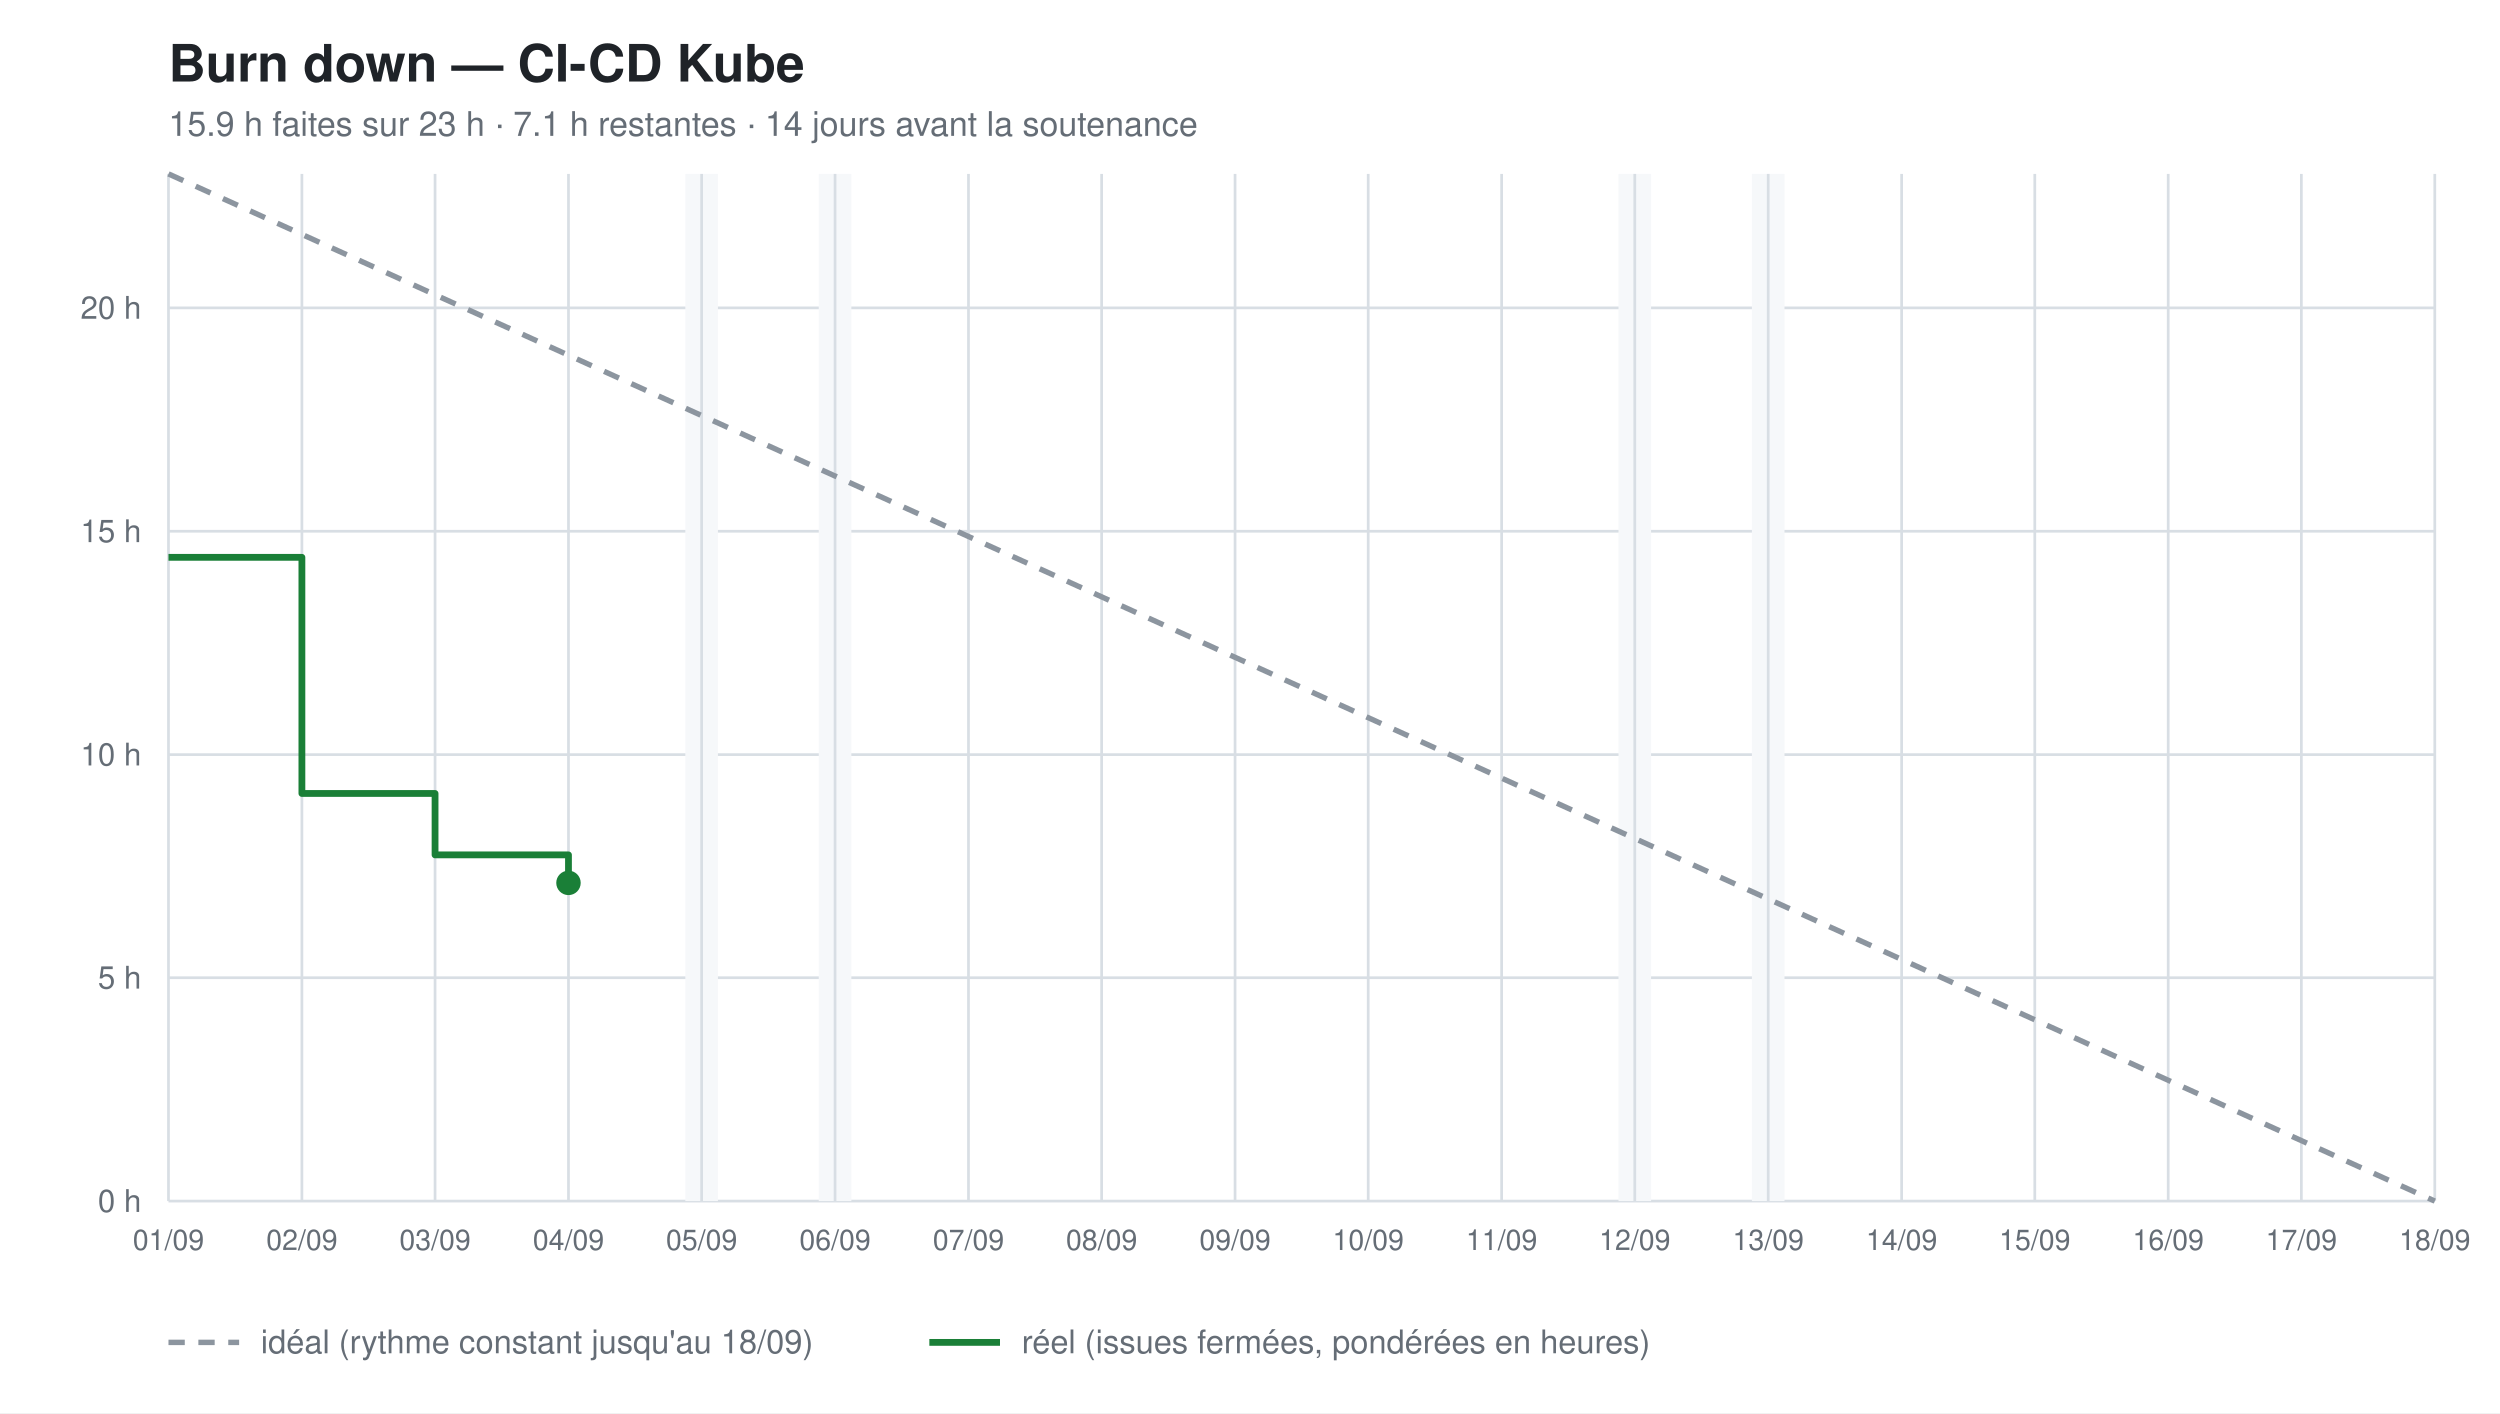
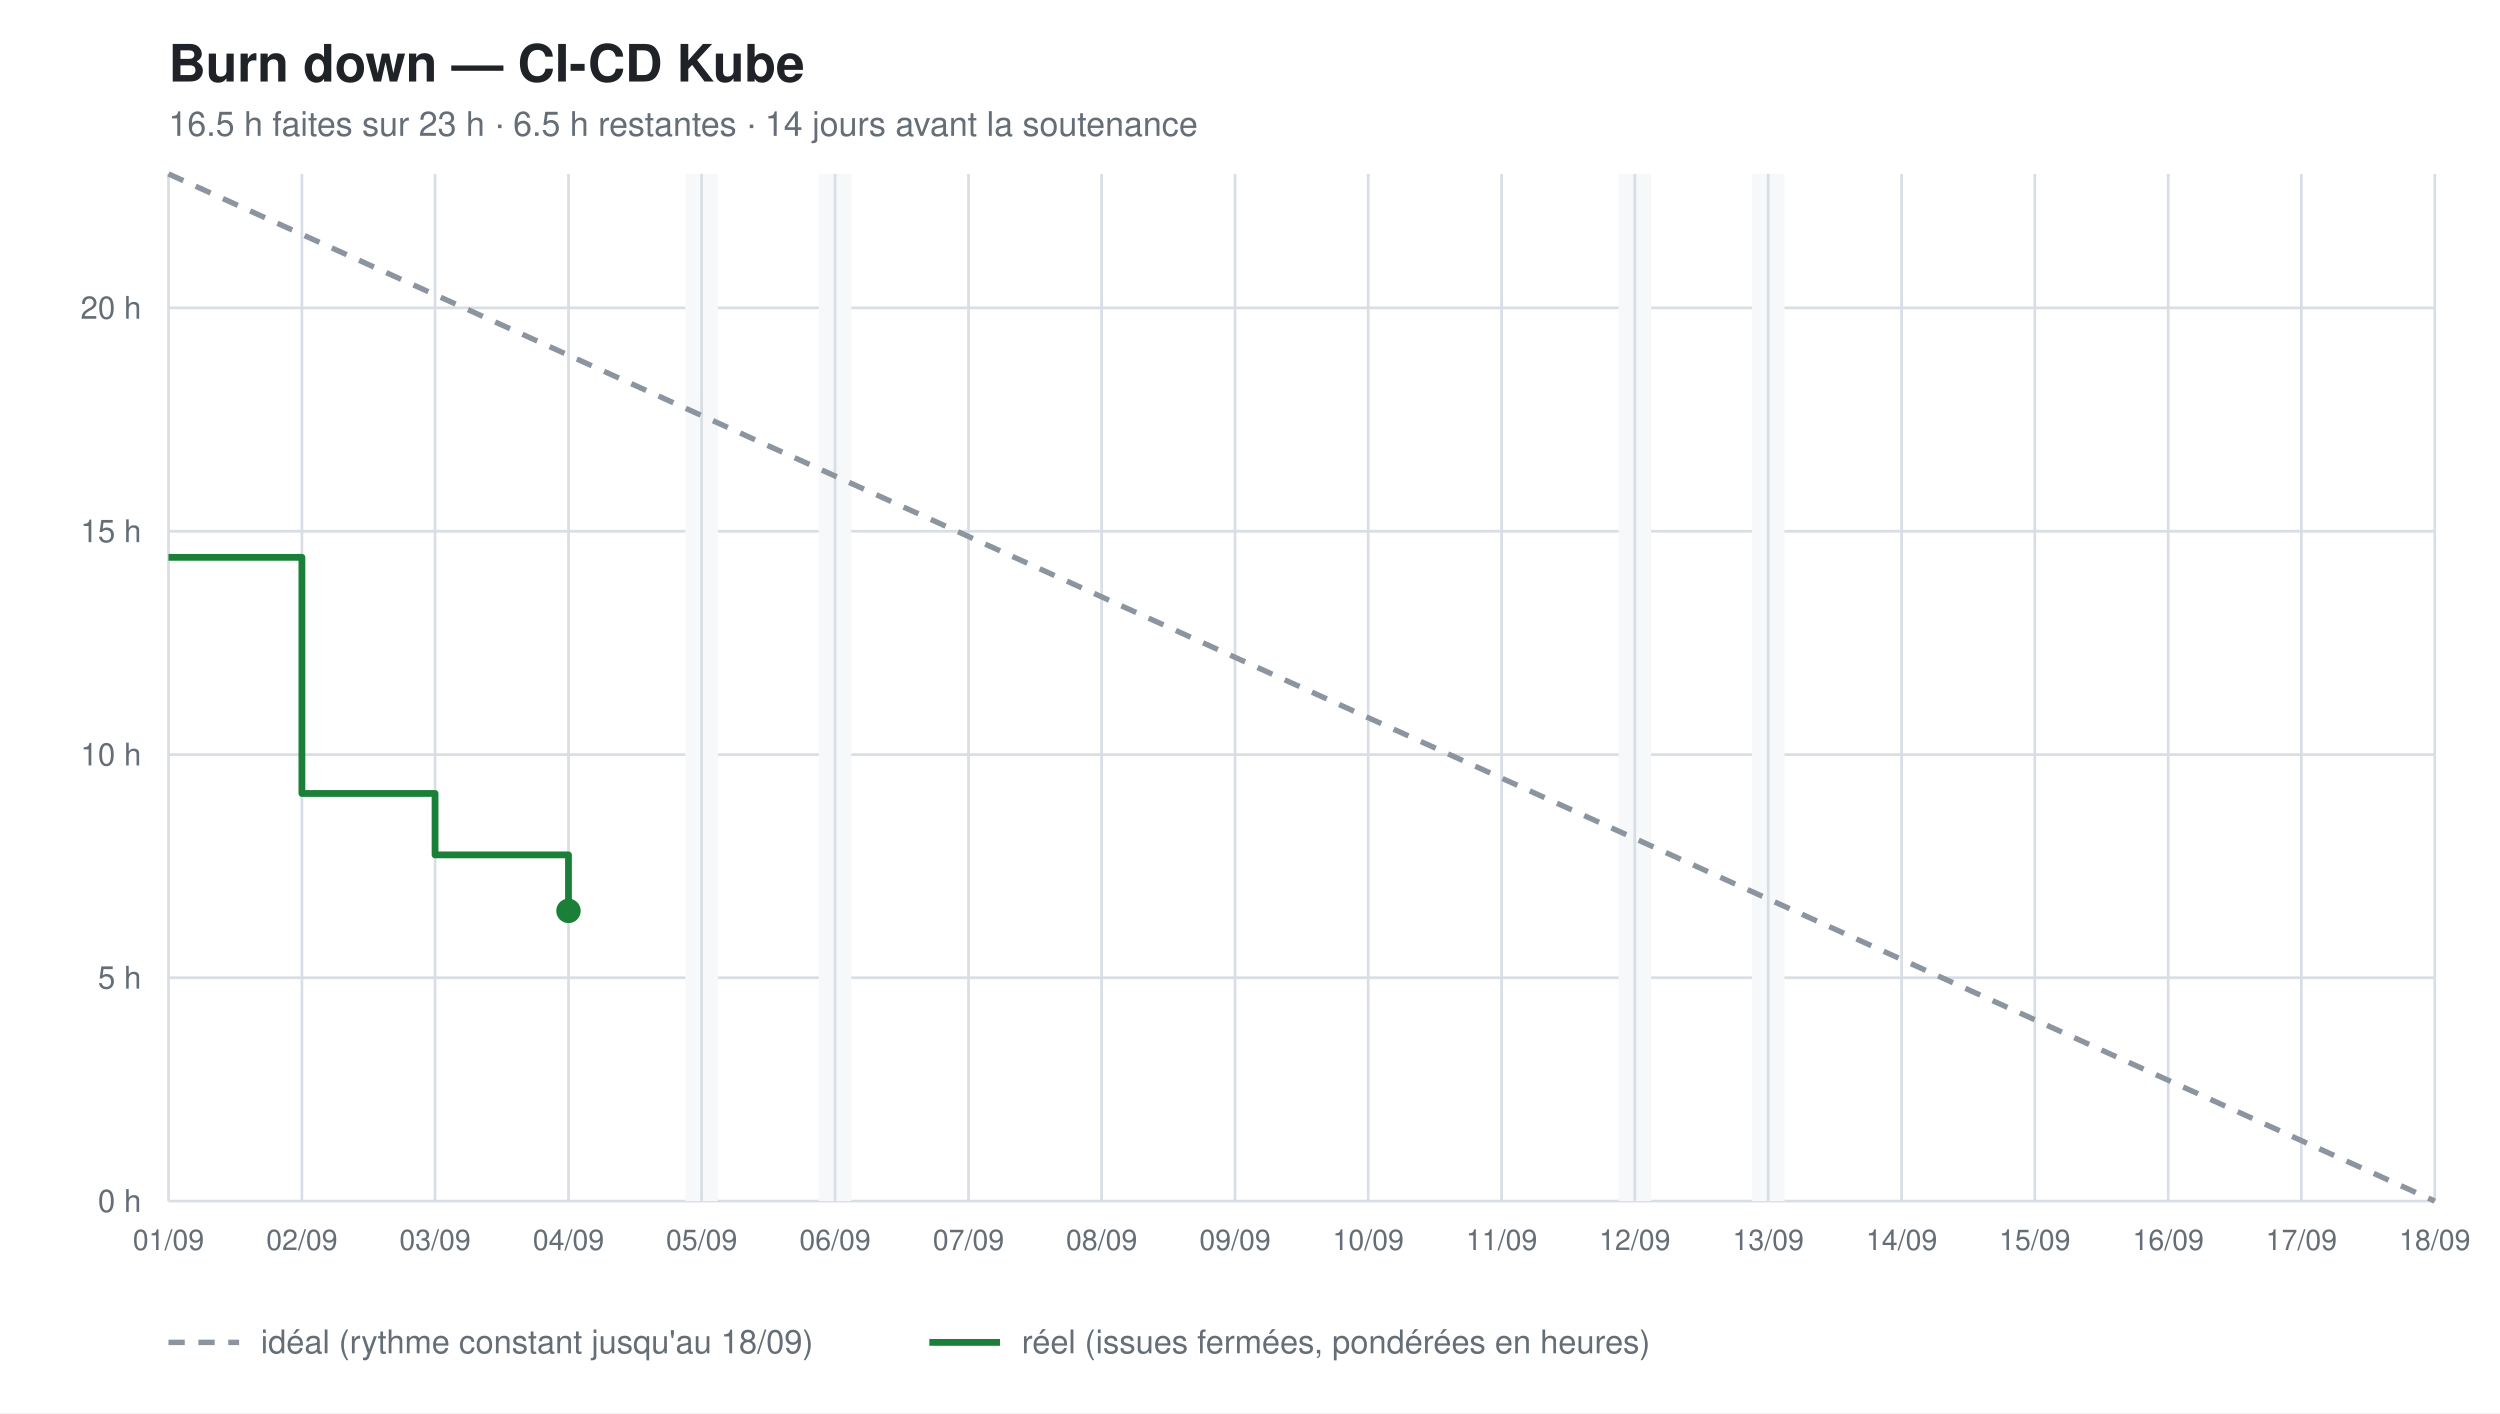
<svg xmlns="http://www.w3.org/2000/svg" width="920" height="520" viewBox="0 0 920 520" font-family="Segoe UI, Helvetica, Arial, sans-serif">
  <rect width="920" height="520" fill="#ffffff" />
  <text x="62" y="30" font-size="19" font-weight="600" fill="#1f2328">Burn down — CI-CD Kube</text>
-   <text x="62" y="50" font-size="12.5" fill="#656d76">15.9 h faites sur 23 h · 7.1 h restantes · 14 jours avant la soutenance</text>
+   <text x="62" y="50" font-size="12.5" fill="#656d76">16.5 h faites sur 23 h · 6.5 h restantes · 14 jours avant la soutenance</text>
  <line x1="62" y1="442.0" x2="896" y2="442.0" stroke="#d8dee4" stroke-width="1" />
  <text x="52" y="446.0" font-size="11.5" fill="#656d76" text-anchor="end">0 h</text>
  <line x1="62" y1="359.8" x2="896" y2="359.8" stroke="#d8dee4" stroke-width="1" />
  <text x="52" y="363.8" font-size="11.5" fill="#656d76" text-anchor="end">5 h</text>
  <line x1="62" y1="277.7" x2="896" y2="277.7" stroke="#d8dee4" stroke-width="1" />
  <text x="52" y="281.7" font-size="11.5" fill="#656d76" text-anchor="end">10 h</text>
  <line x1="62" y1="195.5" x2="896" y2="195.5" stroke="#d8dee4" stroke-width="1" />
  <text x="52" y="199.5" font-size="11.5" fill="#656d76" text-anchor="end">15 h</text>
  <line x1="62" y1="113.3" x2="896" y2="113.3" stroke="#d8dee4" stroke-width="1" />
  <text x="52" y="117.3" font-size="11.5" fill="#656d76" text-anchor="end">20 h</text>
  <line x1="62.0" y1="64" x2="62.0" y2="442" stroke="#d8dee4" stroke-width="1" />
  <text x="62.0" y="460" font-size="10.5" fill="#656d76" text-anchor="middle">01/09</text>
  <line x1="111.1" y1="64" x2="111.1" y2="442" stroke="#d8dee4" stroke-width="1" />
  <text x="111.1" y="460" font-size="10.5" fill="#656d76" text-anchor="middle">02/09</text>
  <line x1="160.1" y1="64" x2="160.1" y2="442" stroke="#d8dee4" stroke-width="1" />
  <text x="160.1" y="460" font-size="10.5" fill="#656d76" text-anchor="middle">03/09</text>
  <line x1="209.2" y1="64" x2="209.2" y2="442" stroke="#d8dee4" stroke-width="1" />
  <text x="209.2" y="460" font-size="10.5" fill="#656d76" text-anchor="middle">04/09</text>
  <rect x="252.2" y="64" width="12" height="378" fill="#f6f8fa" />
  <line x1="258.2" y1="64" x2="258.2" y2="442" stroke="#d8dee4" stroke-width="1" />
  <text x="258.2" y="460" font-size="10.5" fill="#656d76" text-anchor="middle">05/09</text>
  <rect x="301.3" y="64" width="12" height="378" fill="#f6f8fa" />
  <line x1="307.3" y1="64" x2="307.3" y2="442" stroke="#d8dee4" stroke-width="1" />
  <text x="307.3" y="460" font-size="10.5" fill="#656d76" text-anchor="middle">06/09</text>
  <line x1="356.4" y1="64" x2="356.4" y2="442" stroke="#d8dee4" stroke-width="1" />
  <text x="356.4" y="460" font-size="10.5" fill="#656d76" text-anchor="middle">07/09</text>
  <line x1="405.4" y1="64" x2="405.4" y2="442" stroke="#d8dee4" stroke-width="1" />
  <text x="405.4" y="460" font-size="10.5" fill="#656d76" text-anchor="middle">08/09</text>
  <line x1="454.5" y1="64" x2="454.5" y2="442" stroke="#d8dee4" stroke-width="1" />
  <text x="454.5" y="460" font-size="10.5" fill="#656d76" text-anchor="middle">09/09</text>
  <line x1="503.5" y1="64" x2="503.5" y2="442" stroke="#d8dee4" stroke-width="1" />
  <text x="503.5" y="460" font-size="10.5" fill="#656d76" text-anchor="middle">10/09</text>
  <line x1="552.6" y1="64" x2="552.6" y2="442" stroke="#d8dee4" stroke-width="1" />
  <text x="552.6" y="460" font-size="10.5" fill="#656d76" text-anchor="middle">11/09</text>
  <rect x="595.6" y="64" width="12" height="378" fill="#f6f8fa" />
  <line x1="601.6" y1="64" x2="601.6" y2="442" stroke="#d8dee4" stroke-width="1" />
  <text x="601.6" y="460" font-size="10.5" fill="#656d76" text-anchor="middle">12/09</text>
  <rect x="644.7" y="64" width="12" height="378" fill="#f6f8fa" />
  <line x1="650.7" y1="64" x2="650.7" y2="442" stroke="#d8dee4" stroke-width="1" />
  <text x="650.7" y="460" font-size="10.5" fill="#656d76" text-anchor="middle">13/09</text>
  <line x1="699.8" y1="64" x2="699.8" y2="442" stroke="#d8dee4" stroke-width="1" />
  <text x="699.8" y="460" font-size="10.5" fill="#656d76" text-anchor="middle">14/09</text>
  <line x1="748.8" y1="64" x2="748.8" y2="442" stroke="#d8dee4" stroke-width="1" />
  <text x="748.8" y="460" font-size="10.5" fill="#656d76" text-anchor="middle">15/09</text>
  <line x1="797.9" y1="64" x2="797.9" y2="442" stroke="#d8dee4" stroke-width="1" />
  <text x="797.9" y="460" font-size="10.5" fill="#656d76" text-anchor="middle">16/09</text>
  <line x1="846.9" y1="64" x2="846.9" y2="442" stroke="#d8dee4" stroke-width="1" />
  <text x="846.9" y="460" font-size="10.5" fill="#656d76" text-anchor="middle">17/09</text>
  <line x1="896.0" y1="64" x2="896.0" y2="442" stroke="#d8dee4" stroke-width="1" />
  <text x="896.0" y="460" font-size="10.5" fill="#656d76" text-anchor="middle">18/09</text>
  <line x1="62.0" y1="64.0" x2="896.0" y2="442.0" stroke="#8c959f" stroke-width="2" stroke-dasharray="6 5" />
-   <polyline points="62.0,205.1 111.1,205.1 111.1,292.0 160.1,292.0 160.1,314.6 209.2,314.6 209.2,324.9" fill="none" stroke="#1a7f37" stroke-width="2.5" stroke-linejoin="round" />
-   <circle cx="209.2" cy="324.9" r="4.5" fill="#1a7f37" />
+   <polyline points="62.0,205.1 111.1,205.1 111.1,292.0 160.1,292.0 160.1,314.6 209.2,314.6 209.2,335.2" fill="none" stroke="#1a7f37" stroke-width="2.5" stroke-linejoin="round" />
+   <circle cx="209.2" cy="335.2" r="4.5" fill="#1a7f37" />
  <line x1="62" y1="494" x2="88" y2="494" stroke="#8c959f" stroke-width="2" stroke-dasharray="6 5" />
  <text x="96" y="498" font-size="12" fill="#656d76">idéal (rythme constant jusqu'au 18/09)</text>
  <line x1="342" y1="494" x2="368" y2="494" stroke="#1a7f37" stroke-width="2.5" />
  <text x="376" y="498" font-size="12" fill="#656d76">réel (issues fermées, pondérées en heures)</text>
</svg>
